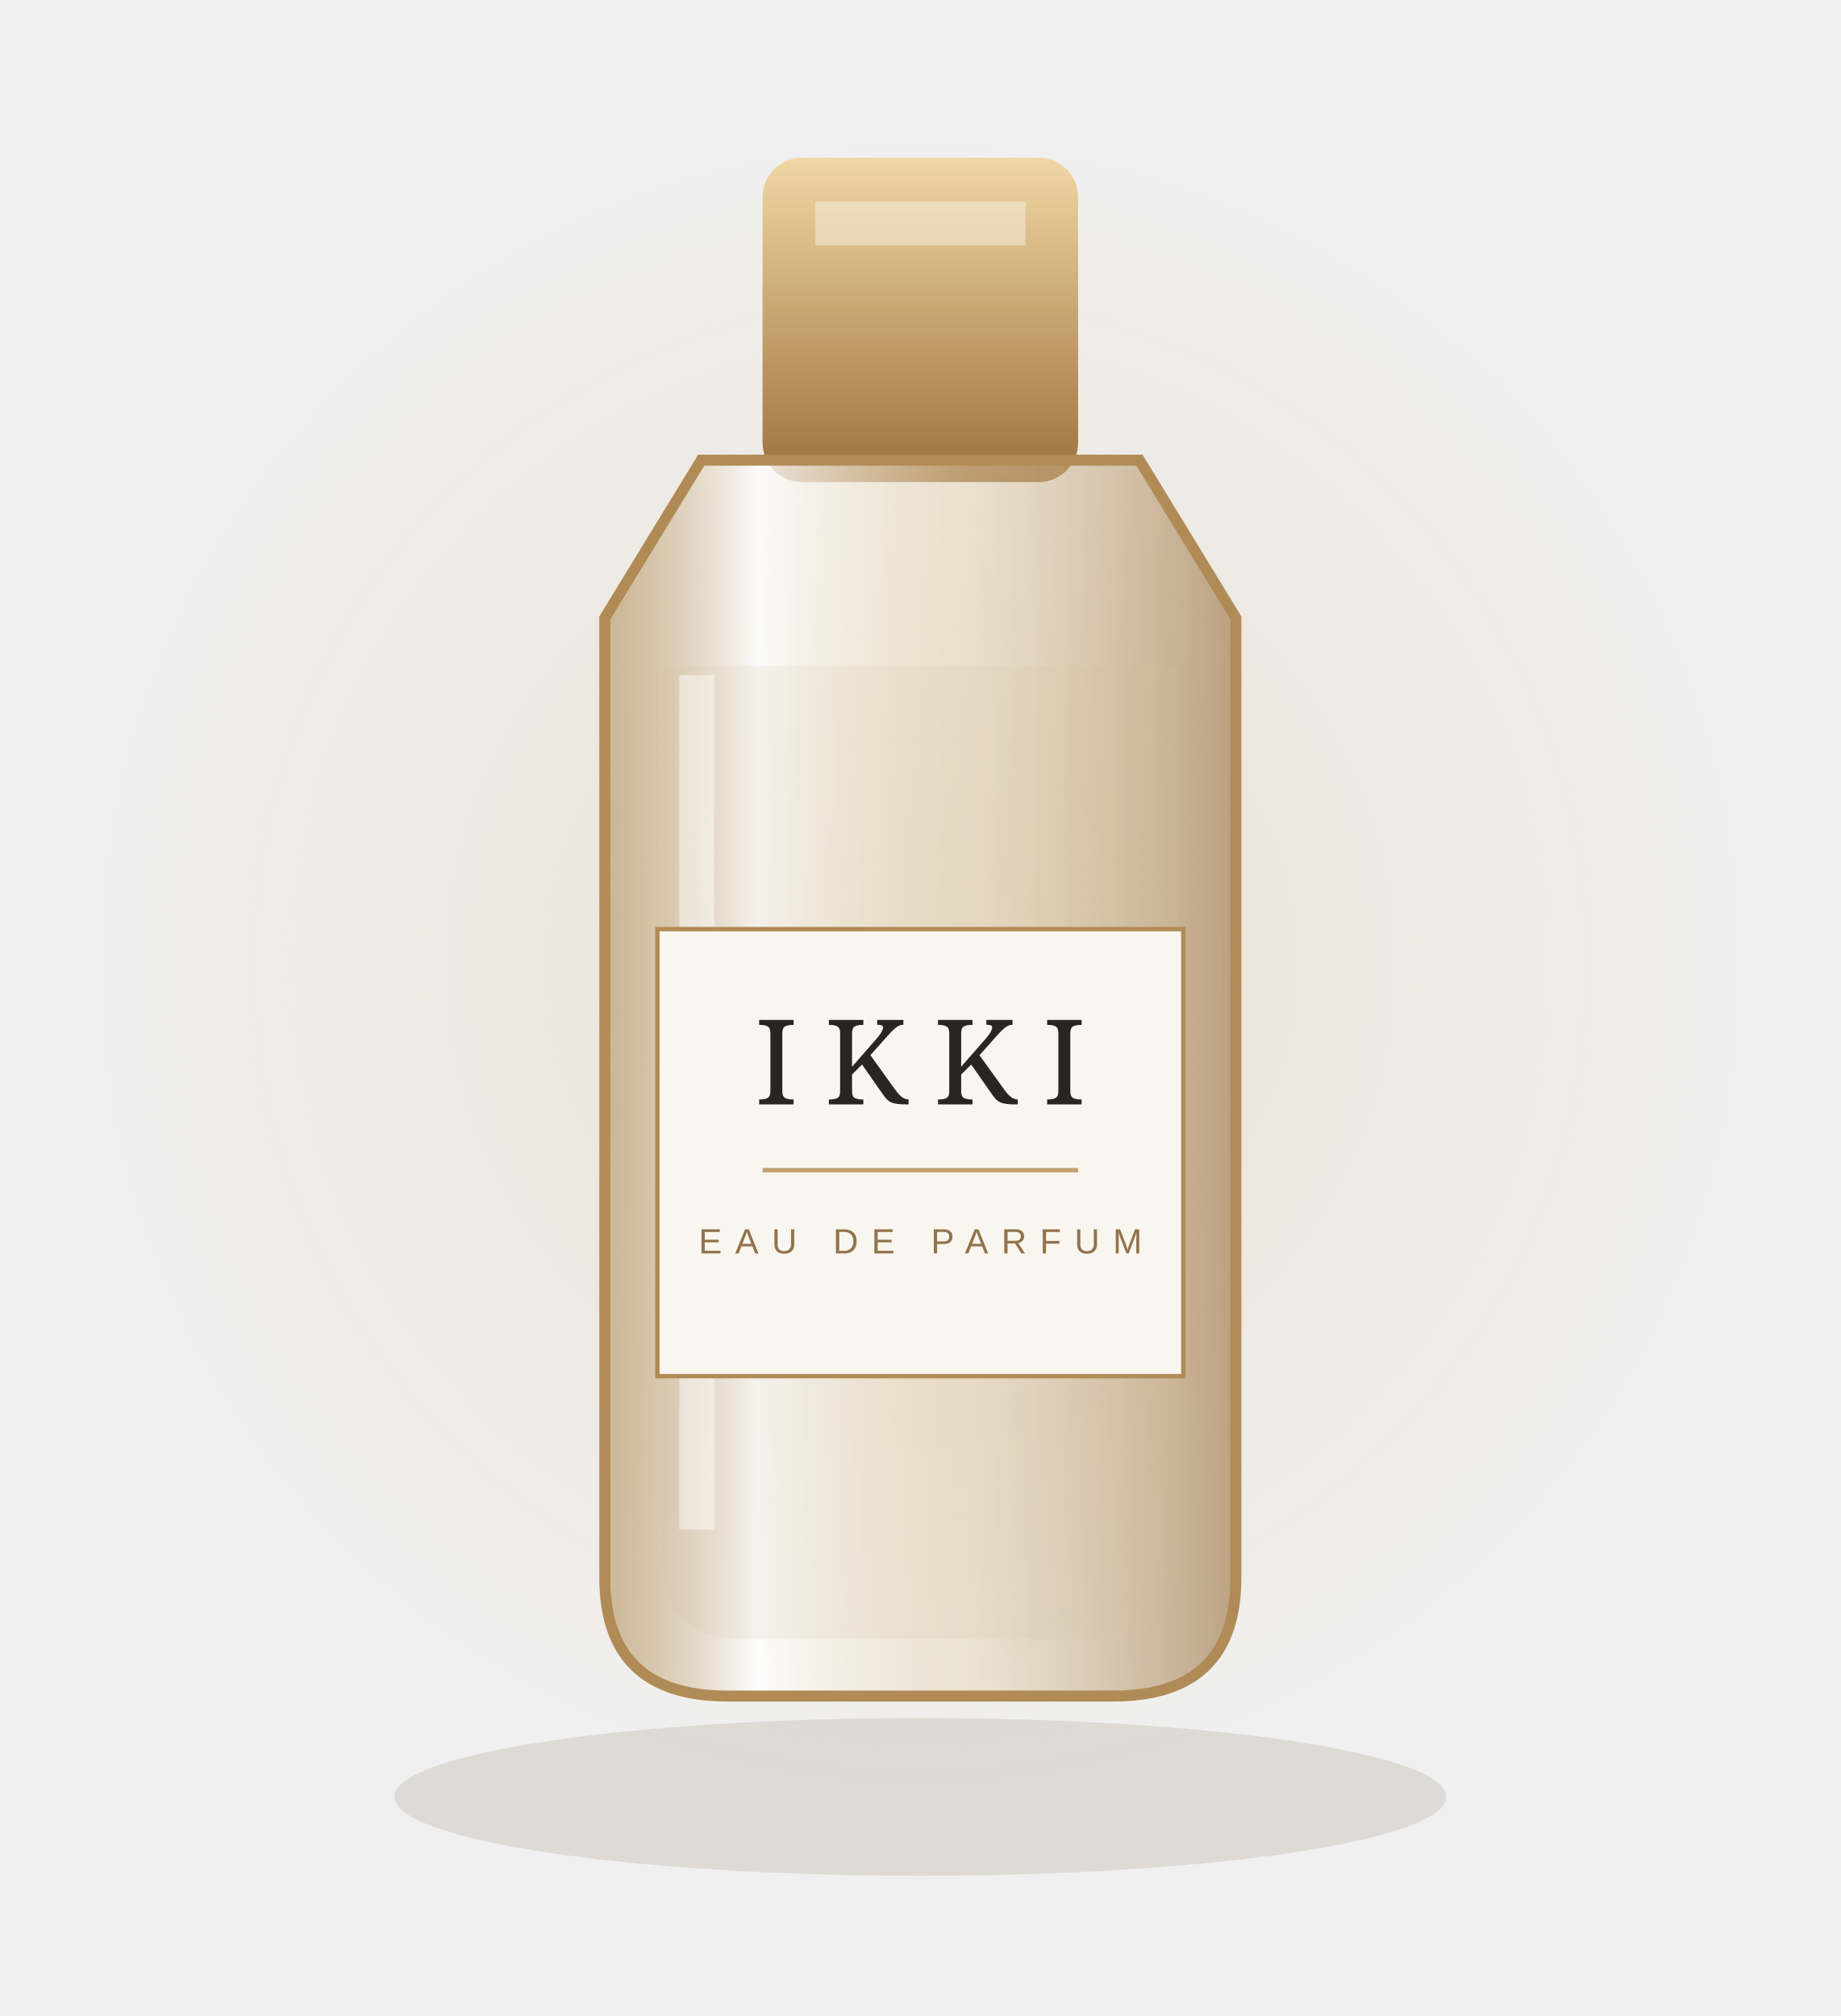
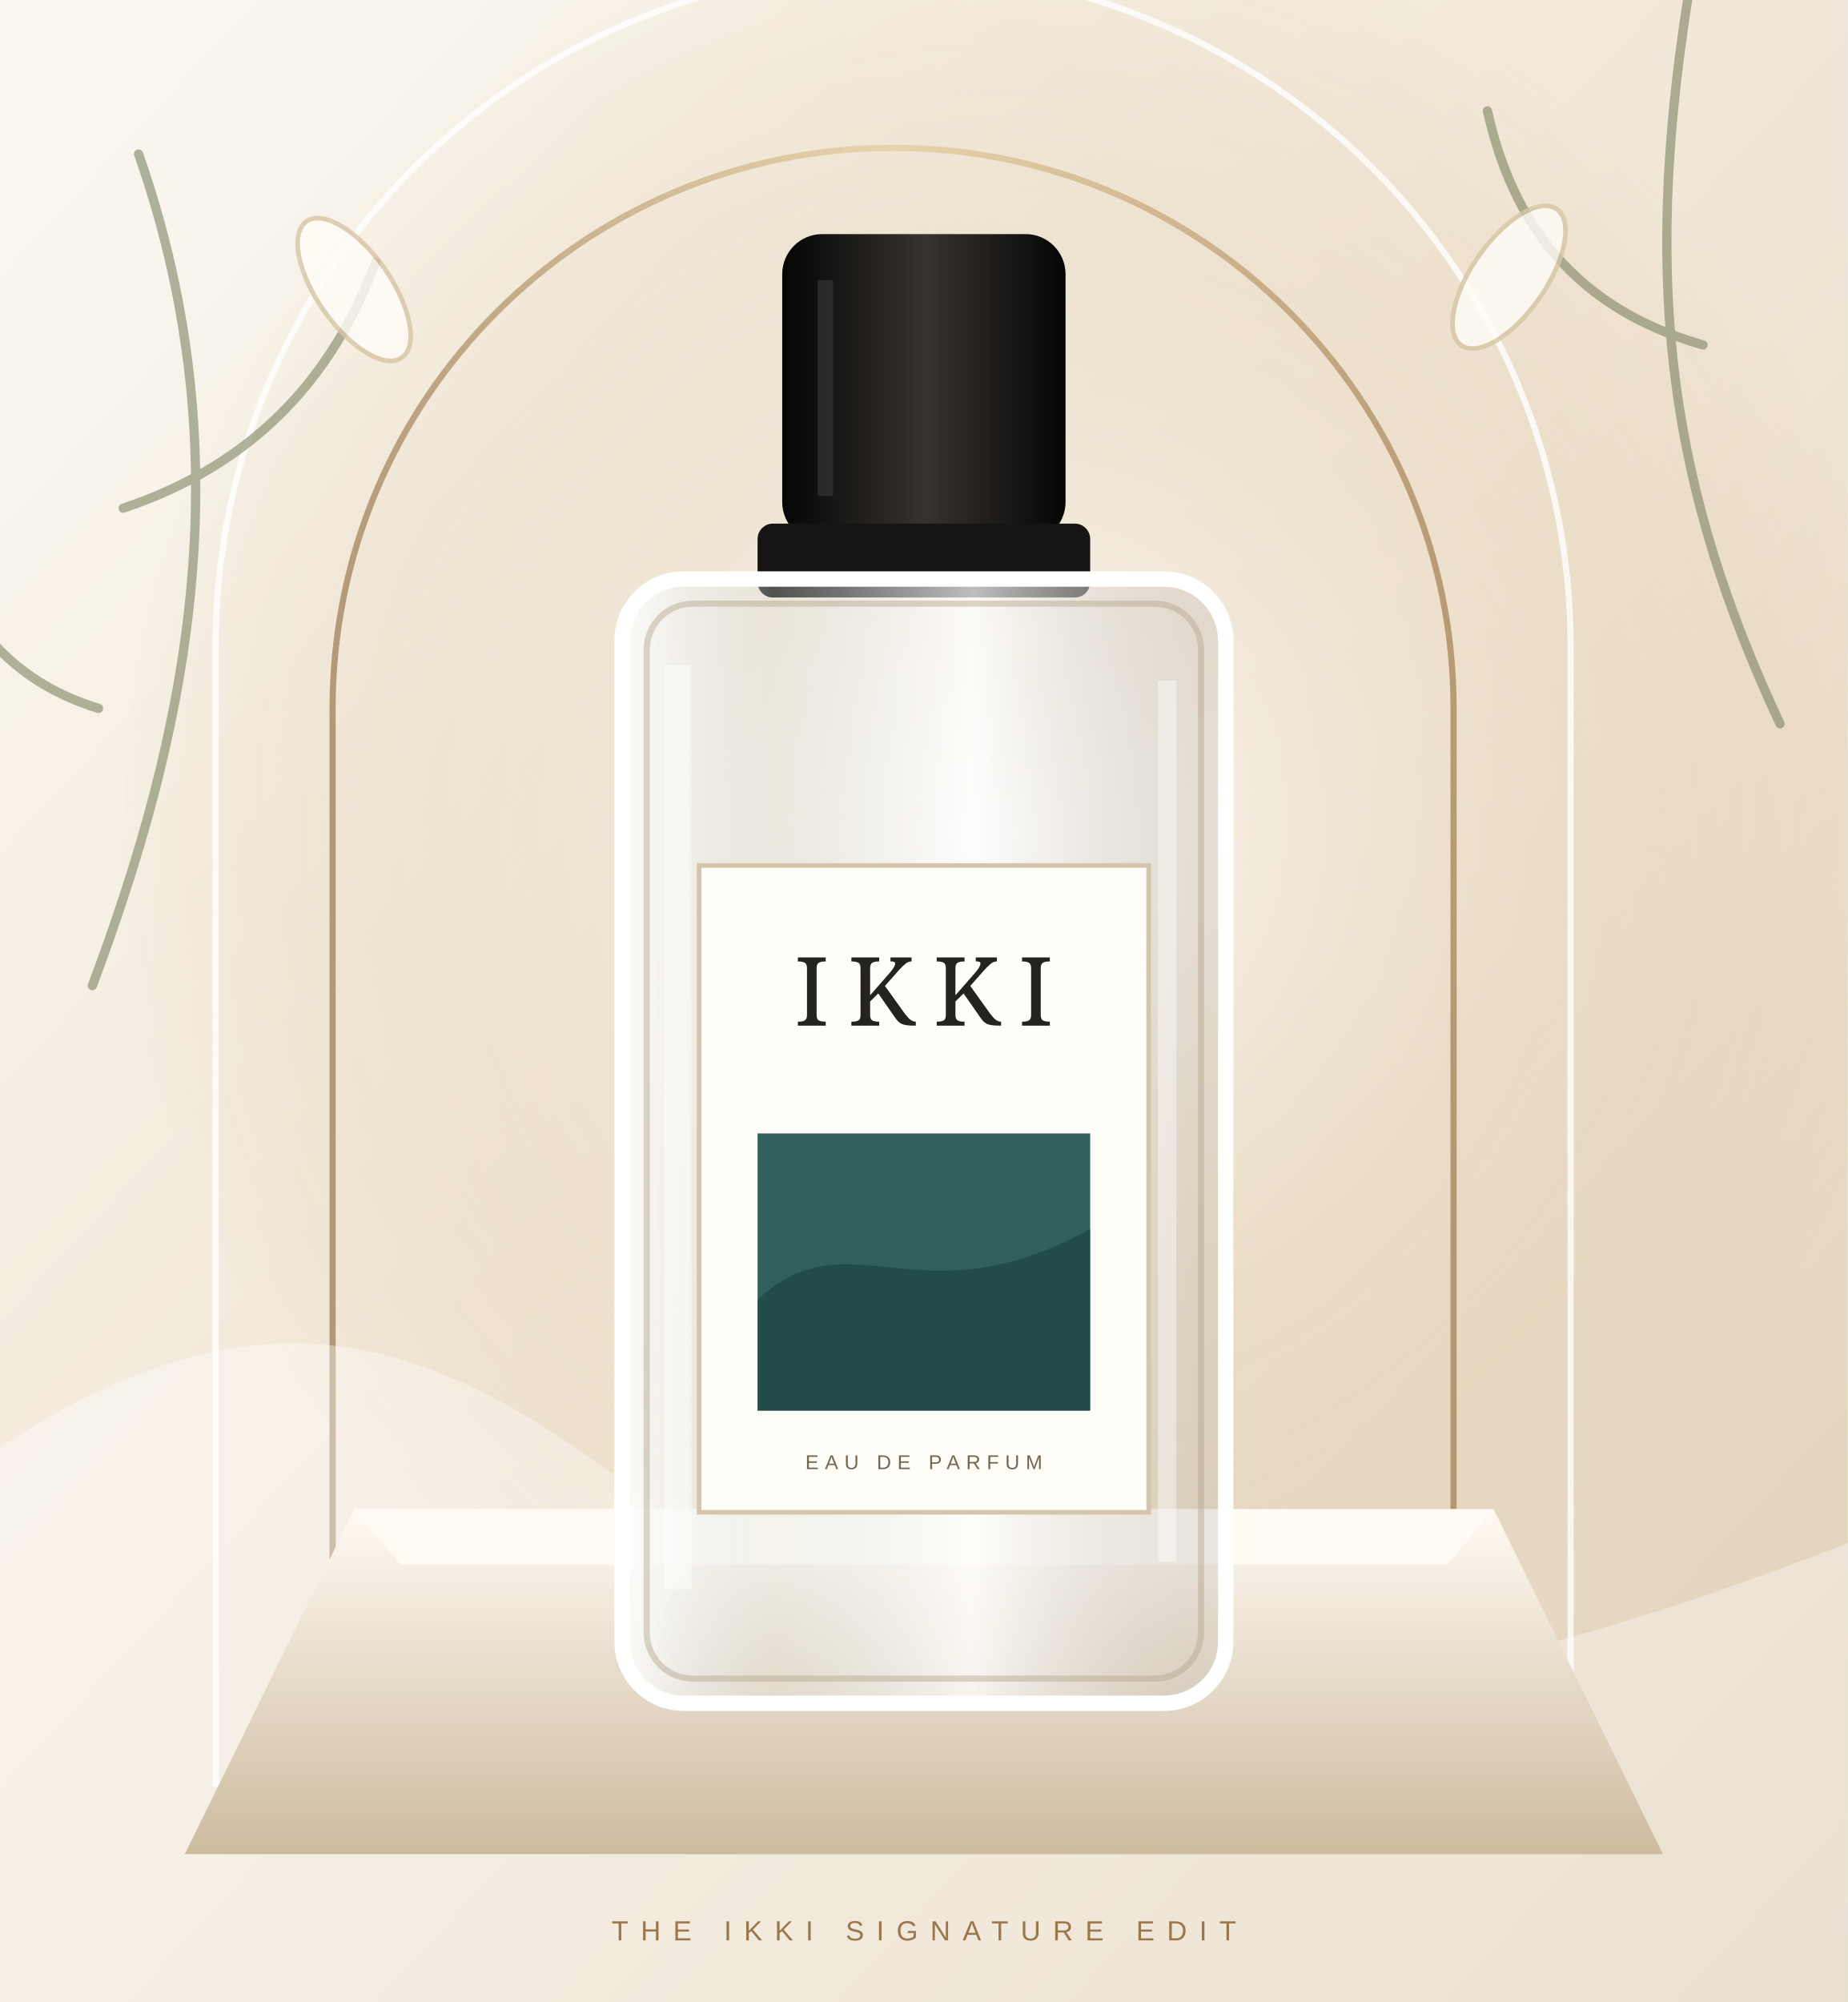
- <svg xmlns="http://www.w3.org/2000/svg" viewBox="0 0 420 460">
+ <svg xmlns="http://www.w3.org/2000/svg" viewBox="0 0 600 650" role="img" aria-labelledby="title desc">
  <defs>
-     <linearGradient id="glass" x1="0" x2="1">
-       <stop stop-color="#b18b55" stop-opacity=".55" />
-       <stop offset=".24" stop-color="#fff" stop-opacity=".82" />
-       <stop offset=".58" stop-color="#e7d4b2" stop-opacity=".42" />
-       <stop offset="1" stop-color="#9c7545" stop-opacity=".62" />
+     <linearGradient id="bg" x2="1" y2="1">
+       <stop stop-color="#fbf8f2" />
+       <stop offset=".55" stop-color="#f0e5d4" />
+       <stop offset="1" stop-color="#dfcfb6" />
    </linearGradient>
-     <linearGradient id="gold" x2="0" y2="1">
-       <stop stop-color="#f0d7a4" />
-       <stop offset="1" stop-color="#9c713d" />
+     <radialGradient id="light">
+       <stop stop-color="#fff" stop-opacity=".95" />
+       <stop offset="1" stop-color="#d4b98d" stop-opacity="0" />
+     </radialGradient>
+     <linearGradient id="glass" x2="1">
+       <stop stop-color="#fff" stop-opacity=".88" />
+       <stop offset=".25" stop-color="#dce0dc" stop-opacity=".3" />
+       <stop offset=".58" stop-color="#fff" stop-opacity=".72" />
+       <stop offset="1" stop-color="#b9b2a6" stop-opacity=".28" />
    </linearGradient>
-     <radialGradient id="halo">
-       <stop stop-color="#e4d2b3" stop-opacity=".5" />
-       <stop offset="1" stop-color="#e4d2b3" stop-opacity="0" />
-     </radialGradient>
+     <linearGradient id="cap" x2="1">
+       <stop stop-color="#050505" />
+       <stop offset=".5" stop-color="#37332e" />
+       <stop offset="1" stop-color="#050505" />
+     </linearGradient>
+     <linearGradient id="gold" x2="1">
+       <stop stop-color="#927047" />
+       <stop offset=".5" stop-color="#e4c996" />
+       <stop offset="1" stop-color="#9a7547" />
+     </linearGradient>
+     <linearGradient id="stone" x2="0" y2="1">
+       <stop stop-color="#fffaf2" />
+       <stop offset="1" stop-color="#cdbb9f" />
+     </linearGradient>
+     <filter id="shadow">
+       <feGaussianBlur stdDeviation="18" />
+     </filter>
  </defs>
-   <ellipse cx="210" cy="410" rx="120" ry="18" fill="#8b7658" opacity=".18" />
-   <circle cx="210" cy="220" r="190" fill="url(#halo)" />
-   <g transform="translate(92 36)">
-     <rect x="82" y="0" width="72" height="74" rx="9" fill="url(#gold)" />
-     <rect x="94" y="10" width="48" height="10" fill="#fff" opacity=".38" />
-     <path d="M68 69h100l22 36v219q0 27-28 27H74q-28 0-28-27V105z" fill="url(#glass)" stroke="#b18b55" stroke-width="2.5" />
-     <path d="M59 116h118v203q0 19-19 19H78q-19 0-19-19z" fill="#d5c19e" opacity=".16" />
-     <path d="M67 118v195" stroke="#fff" stroke-width="8" opacity=".45" />
-     <rect x="58" y="176" width="120" height="102" fill="#f9f6ef" stroke="#b18b55" />
-     <text x="118" y="216" text-anchor="middle" font-family="Georgia,serif" font-size="27" letter-spacing="6" fill="#29251f">IKKI</text>
-     <path d="M82 231h72" stroke="#c1a06e" />
-     <text x="118" y="250" text-anchor="middle" font-family="Arial,sans-serif" font-size="8" letter-spacing="3" fill="#92734c">EAU DE PARFUM</text>
+   <rect width="600" height="650" fill="url(#bg)" />
+   <ellipse cx="330" cy="270" rx="290" ry="300" fill="url(#light)" />
+   <path d="M70 580V210a220 220 0 0 1 440 0v370" fill="none" stroke="#fff" stroke-width="2" opacity=".8" />
+   <path d="M108 580V230a182 182 0 0 1 364 0v350" fill="none" stroke="url(#gold)" stroke-width="2" opacity=".65" />
+   <path d="M0 470c105-70 165-18 235 36s174 70 365-5v149H0Z" fill="#fff" opacity=".35" />
+   <g fill="none" stroke="#78805d" stroke-width="3" stroke-linecap="round" opacity=".58">
+     <path d="M45 50c35 100 15 190-15 270M40 165c42-14 68-42 82-80M32 230c-26-8-42-25-52-52M548 0c-15 95-5 160 30 235M553 112c-42-12-62-40-70-76" />
  </g>
+   <g fill="#fffdf8" stroke="#d6c5a6" stroke-width="1.5" opacity=".8">
+     <ellipse cx="115" cy="94" rx="12" ry="27" transform="rotate(-35 115 94)" />
+     <ellipse cx="490" cy="90" rx="12" ry="27" transform="rotate(35 490 90)" />
+   </g>
+   <ellipse cx="300" cy="558" rx="155" ry="22" fill="#6b5841" opacity=".2" filter="url(#shadow)" />
+   <path d="M115 490h370l55 112H60Z" fill="url(#stone)" />
+   <path d="M115 490h370l-15 18H130Z" fill="#fffaf2" />
+   <g transform="translate(172 76)">
+     <rect x="82" y="0" width="92" height="100" rx="13" fill="url(#cap)" />
+     <path d="M96 15v70" stroke="#fff" stroke-width="5" opacity=".1" />
+     <rect x="74" y="94" width="108" height="24" rx="5" fill="#161513" />
+     <rect x="30" y="112" width="196" height="365" rx="20" fill="url(#glass)" stroke="#fff" stroke-width="5" />
+     <rect x="38" y="120" width="180" height="349" rx="15" fill="none" stroke="#b5a68e" stroke-opacity=".45" stroke-width="2" />
+     <path d="M48 140v300" stroke="#fff" stroke-width="9" opacity=".48" />
+     <path d="M207 145v286" stroke="#fff" stroke-width="6" opacity=".42" />
+     <rect x="55" y="205" width="146" height="210" fill="#fffdf8" stroke="#d5c5ad" stroke-width="1.5" />
+     <text x="128" y="257" text-anchor="middle" font-family="Georgia,serif" font-size="31" letter-spacing="6" fill="#25231e">IKKI</text>
+     <path d="M74 275h108" stroke="url(#gold)" stroke-width="2" />
+     <rect x="74" y="292" width="108" height="90" fill="#315f5c" />
+     <path d="M74 346c30-28 52 8 108-23v59H74Z" fill="#163d3c" opacity=".55" />
+     <text x="128" y="401" text-anchor="middle" font-family="Arial,sans-serif" font-size="6.5" letter-spacing="2" fill="#746854">EAU DE PARFUM</text>
+   </g>
+   <text x="300" y="630" text-anchor="middle" fill="#9a784c" font-family="Arial,sans-serif" font-size="9" letter-spacing="4">THE IKKI SIGNATURE EDIT</text>
</svg>
